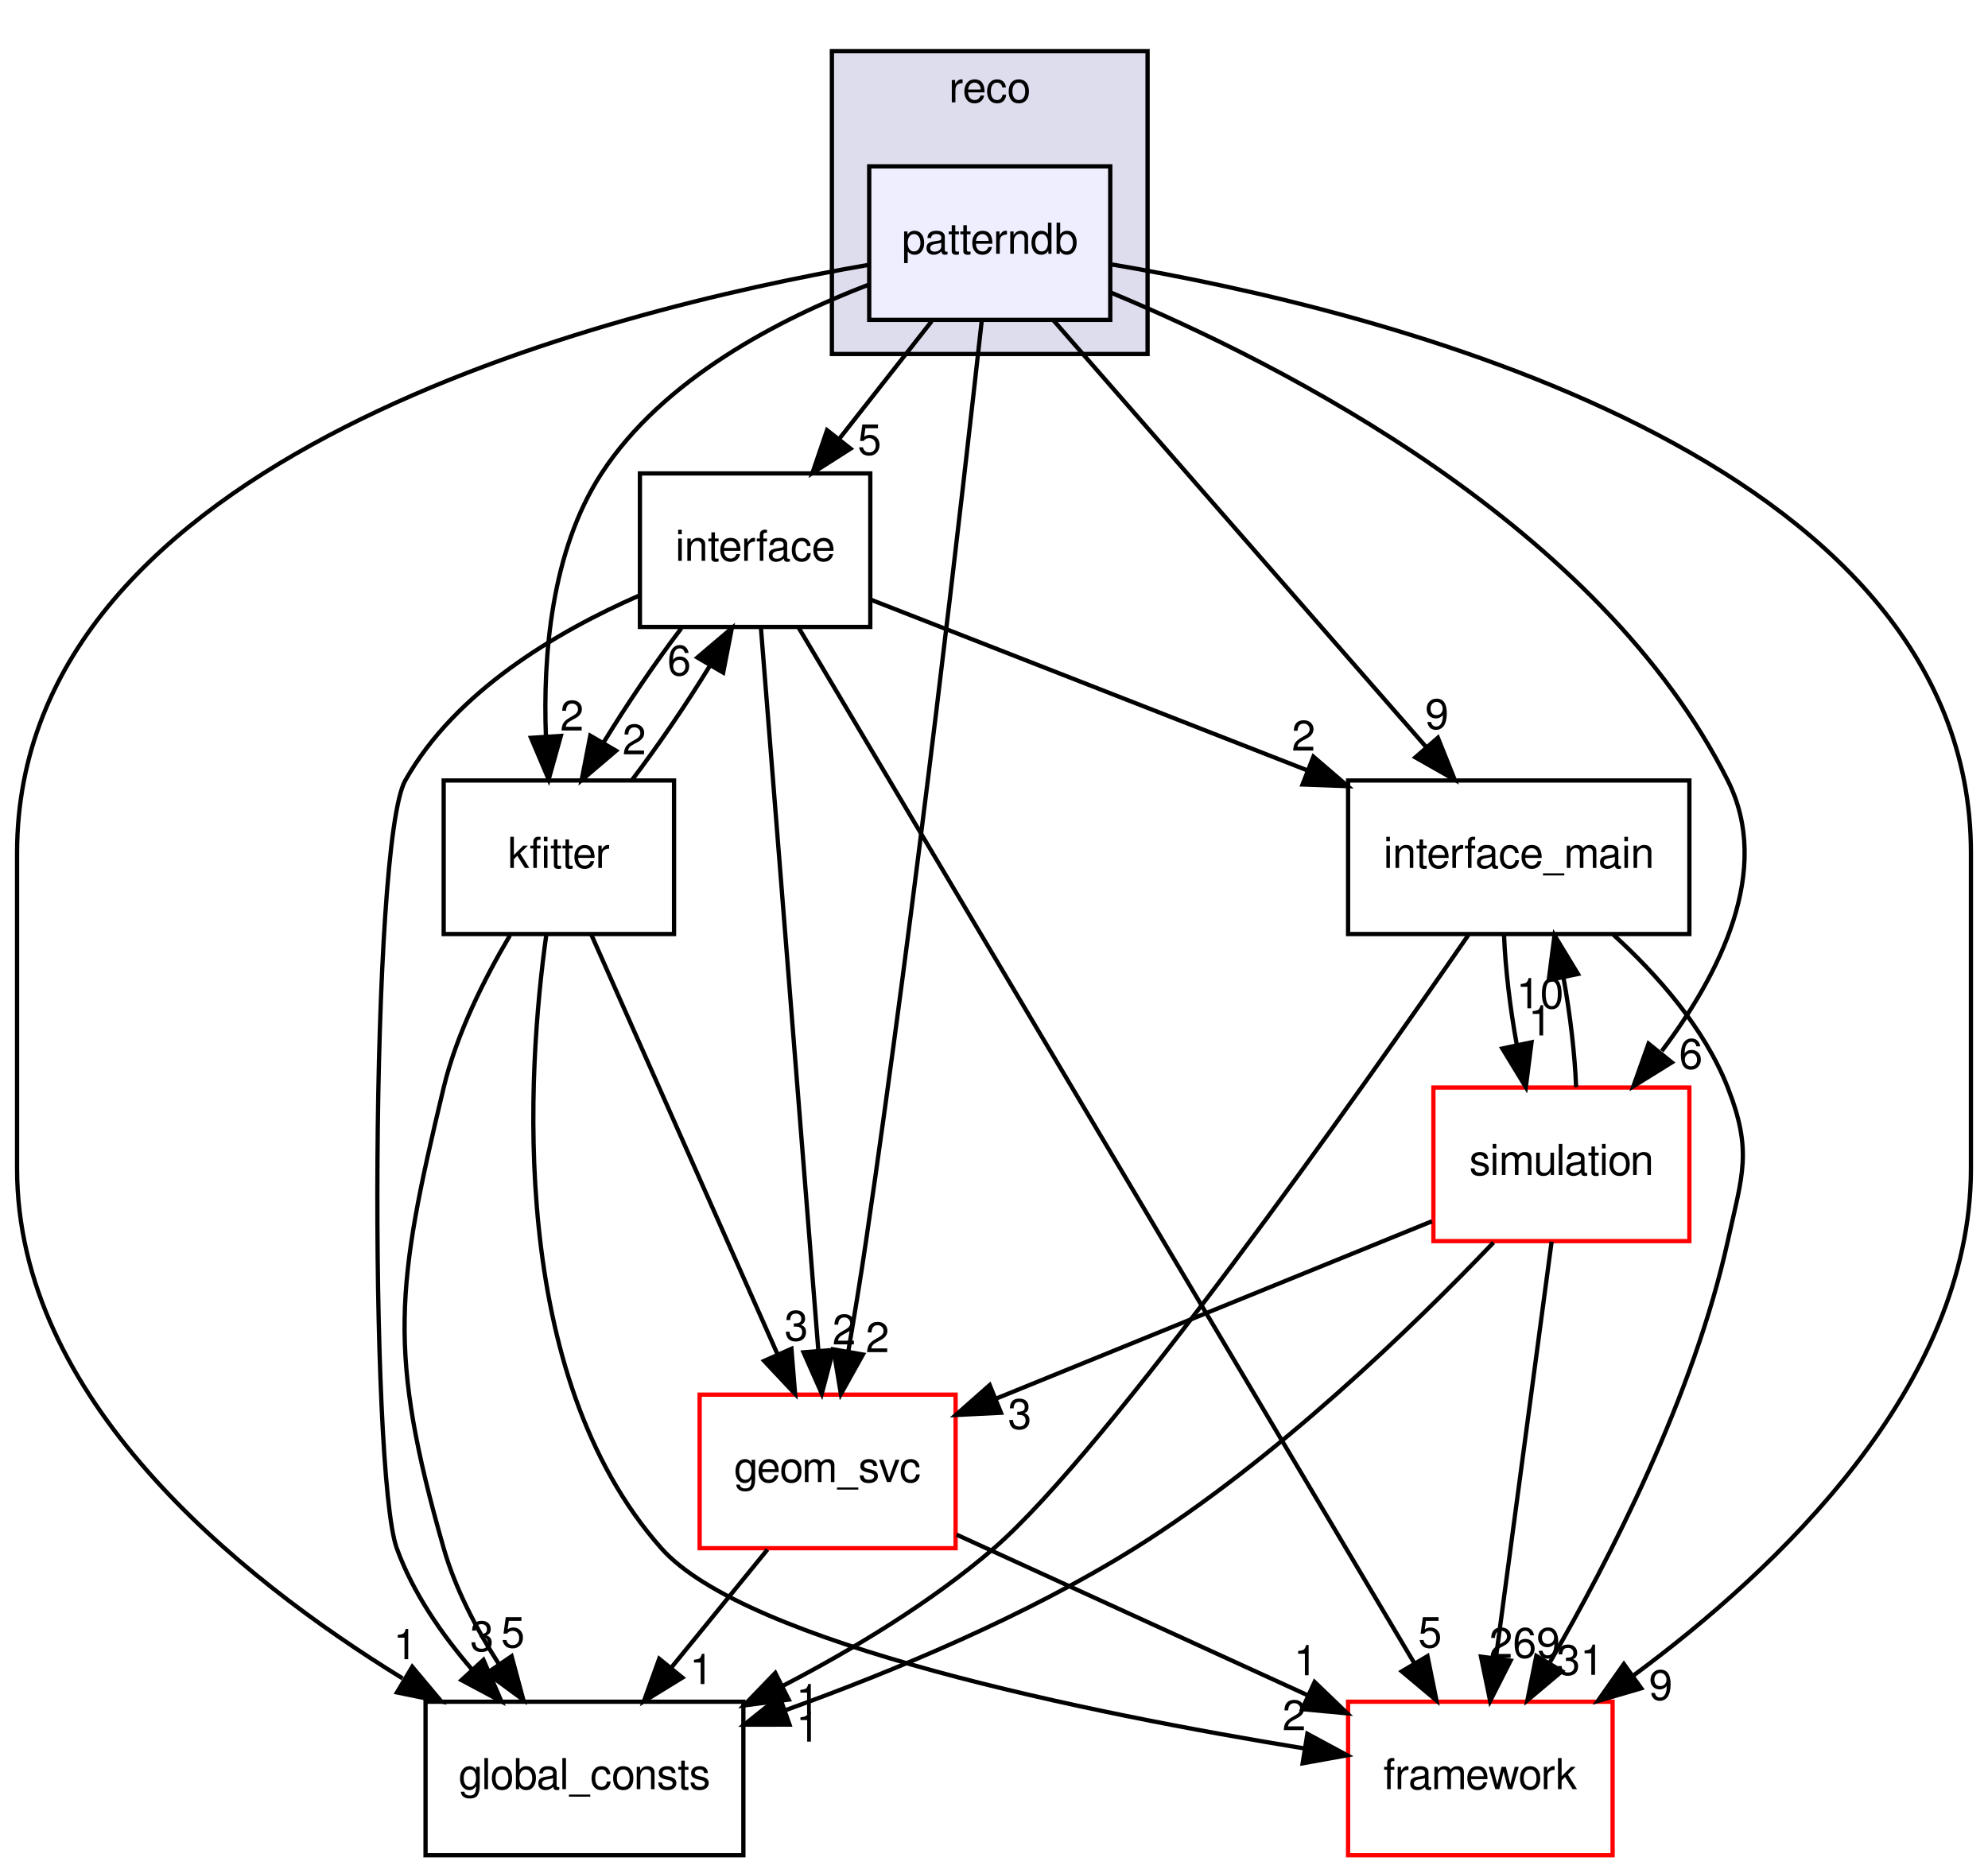
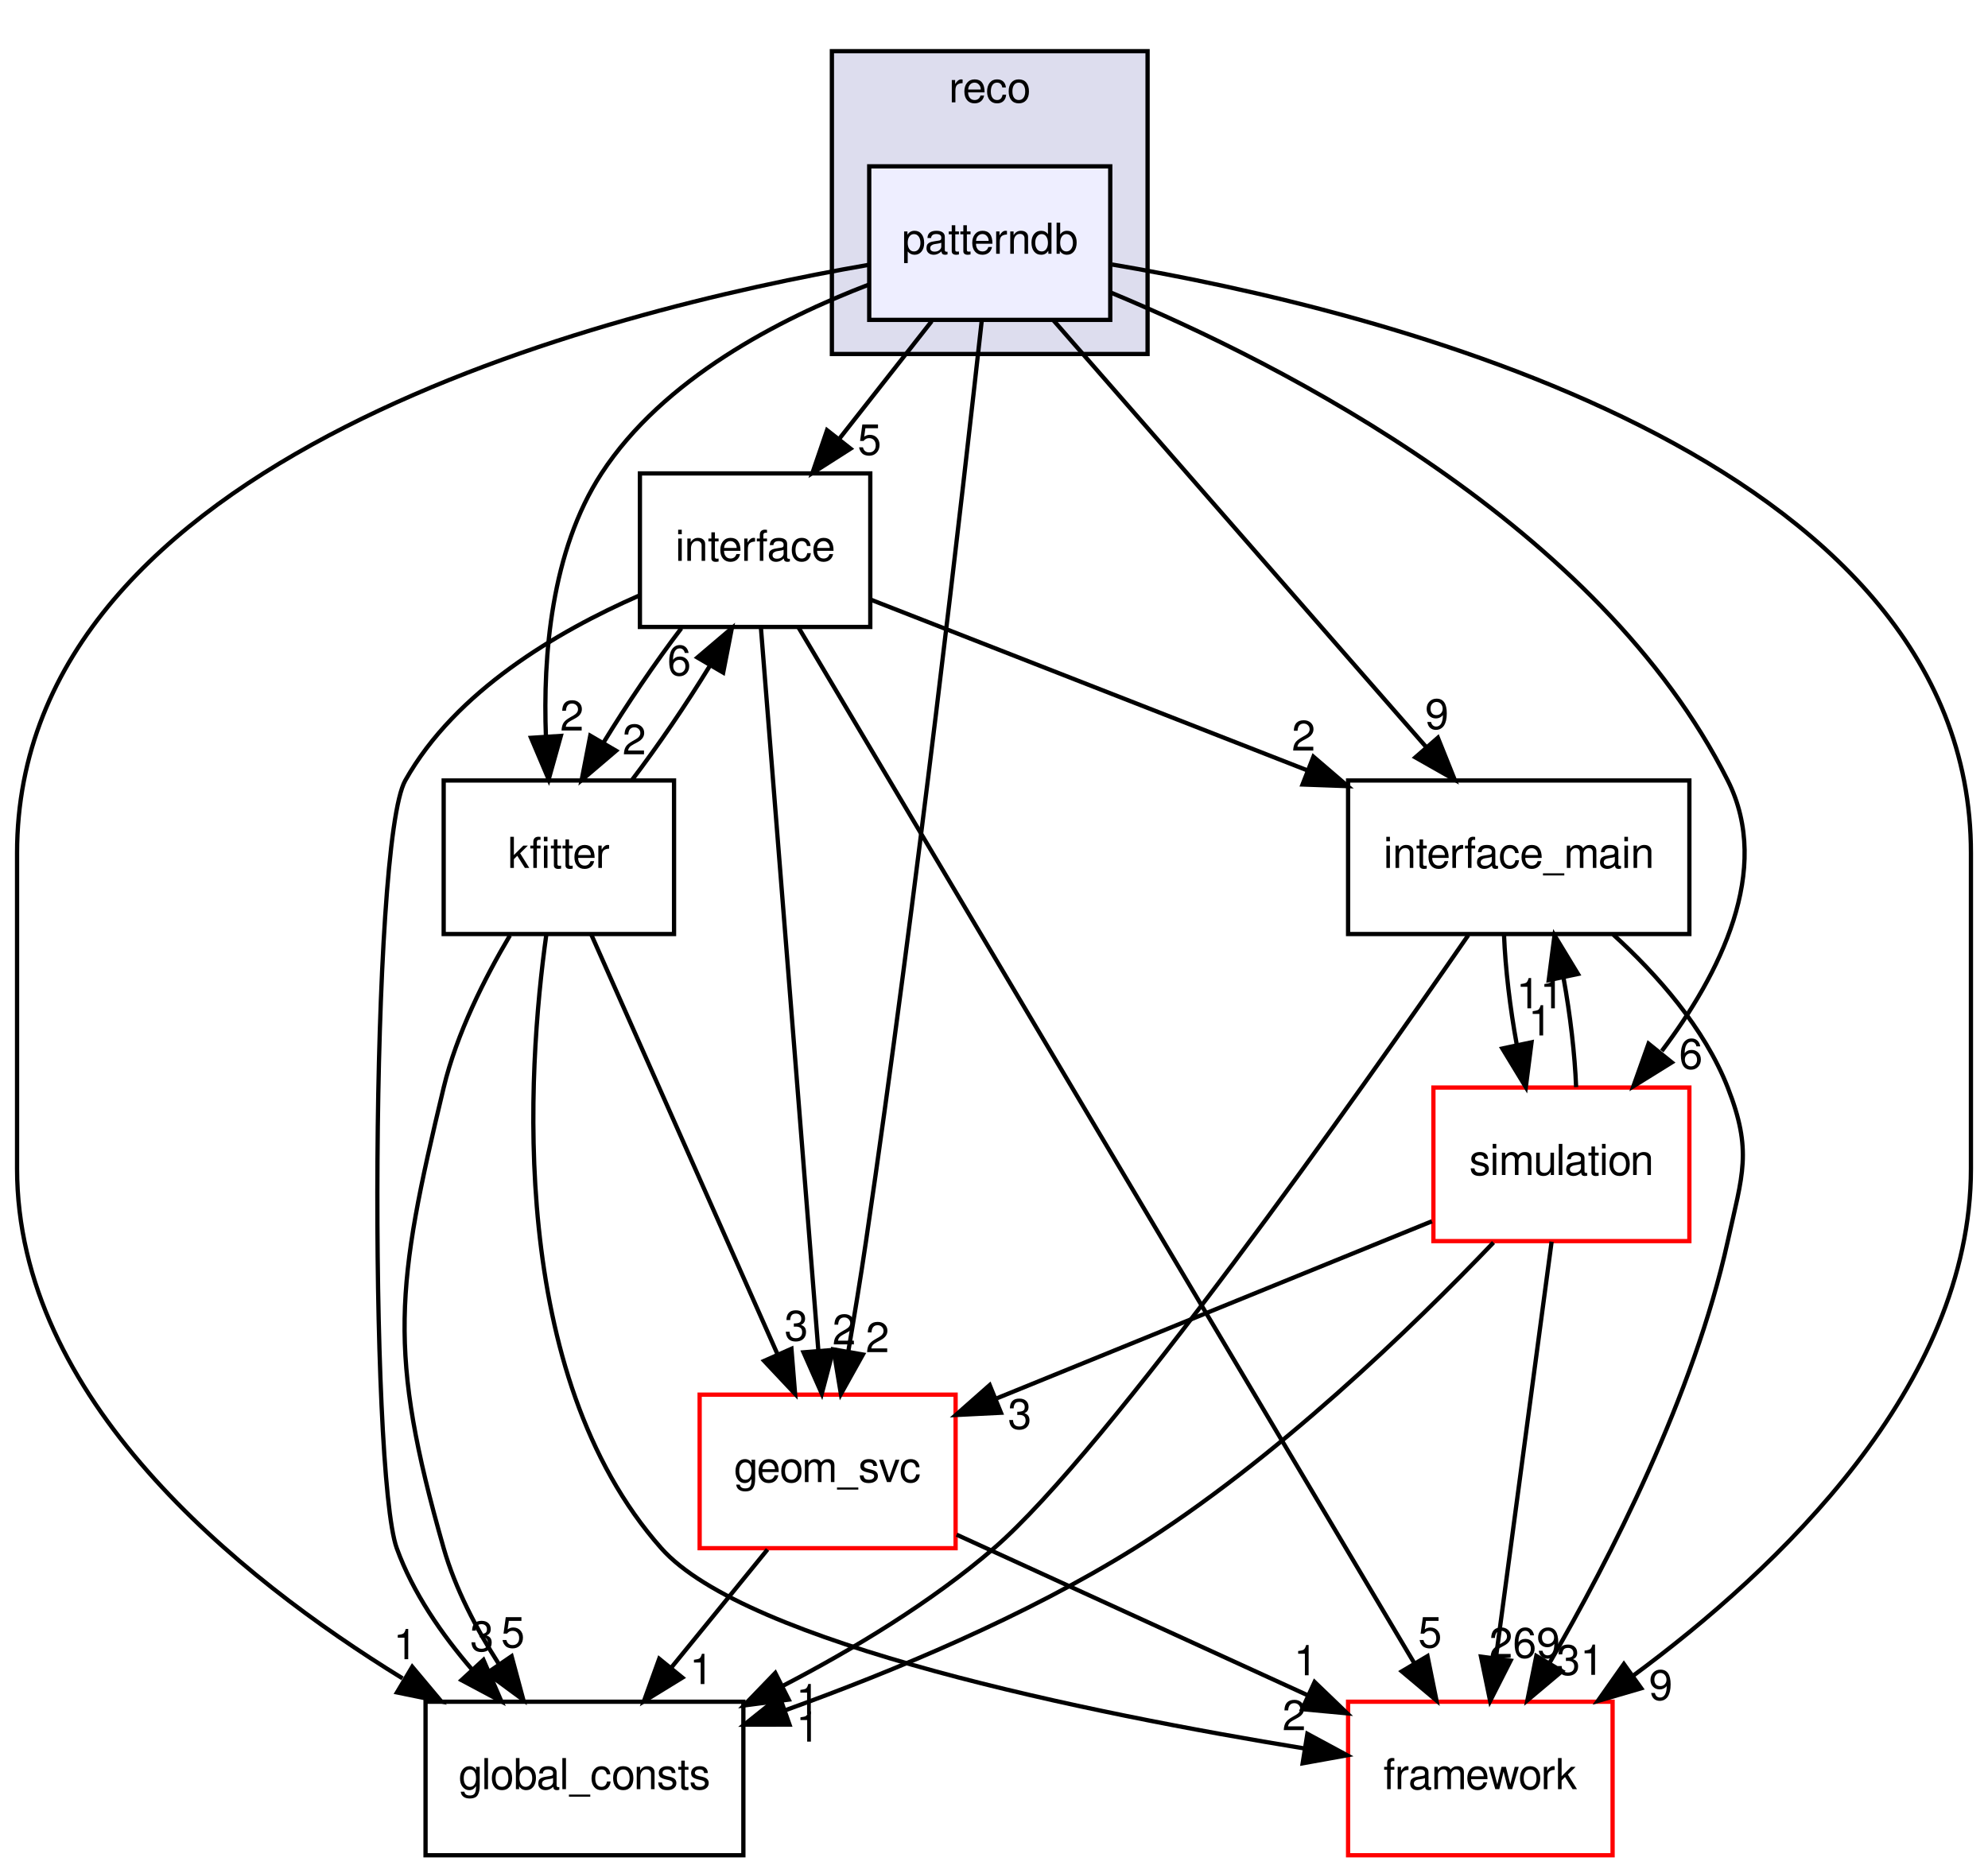
<svg xmlns="http://www.w3.org/2000/svg" xmlns:xlink="http://www.w3.org/1999/xlink" width="466pt" height="439pt" viewBox="0.00 0.00 466.00 439.00">
  <g id="graph0" class="graph" transform="scale(1 1) rotate(0) translate(4 435)">
    <g id="clust1" class="cluster">
      <g id="a_clust1">
        <a xlink:href="dir_8dd800435d9fa50a0a309cbf892633ea.html" target="_top" xlink:title="reco">
          <polygon fill="#ddddee" stroke="black" points="191,-352 191,-423 265,-423 265,-352 191,-352" />
          <text text-anchor="middle" x="228" y="-411" font-family="FreeSans" font-size="10.00">reco</text>
        </a>
      </g>
    </g>
    <g id="node1" class="node">
      <g id="a_node1">
        <a xlink:href="dir_f059ac9bc53002fcb2d7c5cacbfddb53.html" target="_top" xlink:title="patterndb">
          <polygon fill="#eeeeff" stroke="black" points="256.25,-396 199.75,-396 199.75,-360 256.25,-360 256.25,-396" />
          <text text-anchor="middle" x="228" y="-375.5" font-family="FreeSans" font-size="10.00">patterndb</text>
        </a>
      </g>
    </g>
    <g id="node2" class="node">
      <g id="a_node2">
        <a xlink:href="dir_f1191aa33b8aa651e9f93b94dc659338.html" target="_top" xlink:title="interface">
          <polygon fill="none" stroke="black" points="200,-324 146,-324 146,-288 200,-288 200,-324" />
          <text text-anchor="middle" x="173" y="-303.5" font-family="FreeSans" font-size="10.00">interface</text>
        </a>
      </g>
    </g>
    <g id="edge10" class="edge">
      <path fill="none" stroke="black" d="M214.404,-359.697C207.877,-351.389 199.932,-341.277 192.753,-332.141" />
      <polygon fill="black" stroke="black" points="195.369,-329.805 186.439,-324.104 189.865,-334.13 195.369,-329.805" />
      <g id="a_edge10-headlabel">
        <a xlink:href="dir_000083_000080.html" target="_top" xlink:title="5">
          <text text-anchor="middle" x="199.823" y="-328.377" font-family="FreeSans" font-size="10.00">5</text>
        </a>
      </g>
    </g>
    <g id="node3" class="node">
      <g id="a_node3">
        <a xlink:href="dir_0a538a087021ce8adf1d4849fdeba031.html" target="_top" xlink:title="simulation">
          <polygon fill="none" stroke="red" points="392,-180 332,-180 332,-144 392,-144 392,-180" />
          <text text-anchor="middle" x="362" y="-159.5" font-family="FreeSans" font-size="10.00">simulation</text>
        </a>
      </g>
    </g>
    <g id="edge11" class="edge">
      <path fill="none" stroke="black" d="M256.423,-366.386C297.265,-349.384 370.94,-311.748 401,-252 411.555,-231.02 399.096,-206.537 385.533,-188.567" />
      <polygon fill="black" stroke="black" points="387.881,-185.903 378.881,-180.312 382.43,-190.295 387.881,-185.903" />
      <g id="a_edge11-headlabel">
        <a xlink:href="dir_000083_000062.html" target="_top" xlink:title="6">
          <text text-anchor="middle" x="392.347" y="-184.42" font-family="FreeSans" font-size="10.00">6</text>
        </a>
      </g>
    </g>
    <g id="node4" class="node">
      <g id="a_node4">
        <a xlink:href="dir_7e11a274c96f548414dddfb7e7fddd7d.html" target="_top" xlink:title="global_consts">
          <polygon fill="none" stroke="black" points="170.25,-36 95.75,-36 95.75,-0 170.25,-0 170.25,-36" />
          <text text-anchor="middle" x="133" y="-15.5" font-family="FreeSans" font-size="10.00">global_consts</text>
        </a>
      </g>
    </g>
    <g id="edge12" class="edge">
      <path fill="none" stroke="black" d="M199.585,-372.897C138.465,-362.302 0,-328.032 0,-235 0,-235 0,-235 0,-161 0,-107.215 51.457,-65.4 90.358,-41.474" />
      <polygon fill="black" stroke="black" points="92.637,-44.19 99.439,-36.067 89.055,-38.176 92.637,-44.19" />
      <g id="a_edge12-headlabel">
        <a xlink:href="dir_000083_000073.html" target="_top" xlink:title="1">
          <text text-anchor="middle" x="91" y="-45.969" font-family="FreeSans" font-size="10.00">1</text>
        </a>
      </g>
    </g>
    <g id="node5" class="node">
      <g id="a_node5">
        <a xlink:href="dir_21fa564a88be47a3879b0c5d4f9e77d5.html" target="_top" xlink:title="interface_main">
          <polygon fill="none" stroke="black" points="392,-252 312,-252 312,-216 392,-216 392,-252" />
          <text text-anchor="middle" x="352" y="-231.5" font-family="FreeSans" font-size="10.00">interface_main</text>
        </a>
      </g>
    </g>
    <g id="edge13" class="edge">
      <path fill="none" stroke="black" d="M242.957,-359.871C264.742,-334.924 305.326,-288.45 330.367,-259.773" />
      <polygon fill="black" stroke="black" points="333.048,-262.024 336.99,-252.189 327.776,-257.419 333.048,-262.024" />
      <g id="a_edge13-headlabel">
        <a xlink:href="dir_000083_000049.html" target="_top" xlink:title="9">
          <text text-anchor="middle" x="332.823" y="-264.099" font-family="FreeSans" font-size="10.00">9</text>
        </a>
      </g>
    </g>
    <g id="node6" class="node">
      <g id="a_node6">
        <a xlink:href="dir_ec5b6dea0f546bb9c4903c2bcb98e114.html" target="_top" xlink:title="framework">
          <polygon fill="none" stroke="red" points="374,-36 312,-36 312,-0 374,-0 374,-36" />
          <text text-anchor="middle" x="343" y="-15.5" font-family="FreeSans" font-size="10.00">framework</text>
        </a>
      </g>
    </g>
    <g id="edge14" class="edge">
      <path fill="none" stroke="black" d="M256.665,-372.983C318.32,-362.562 458,-328.621 458,-235 458,-235 458,-235 458,-161 458,-109.968 412.59,-67 378.84,-42.112" />
      <polygon fill="black" stroke="black" points="380.715,-39.151 370.545,-36.181 376.644,-44.845 380.715,-39.151" />
      <g id="a_edge14-headlabel">
        <a xlink:href="dir_000083_000041.html" target="_top" xlink:title="9">
          <text text-anchor="middle" x="385.291" y="-36.432" font-family="FreeSans" font-size="10.00">9</text>
        </a>
      </g>
    </g>
    <g id="node7" class="node">
      <g id="a_node7">
        <a xlink:href="dir_1e3a55bacfbd23a6aba299383b6b7742.html" target="_top" xlink:title="geom_svc">
          <polygon fill="none" stroke="red" points="220,-108 160,-108 160,-72 220,-72 220,-108" />
          <text text-anchor="middle" x="190" y="-87.5" font-family="FreeSans" font-size="10.00">geom_svc</text>
        </a>
      </g>
    </g>
    <g id="edge15" class="edge">
      <path fill="none" stroke="black" d="M226.115,-359.719C221.835,-321.016 210.832,-224.458 199,-144 197.759,-135.56 196.256,-126.39 194.838,-118.087" />
      <polygon fill="black" stroke="black" points="198.272,-117.408 193.112,-108.155 191.376,-118.607 198.272,-117.408" />
      <g id="a_edge15-headlabel">
        <a xlink:href="dir_000083_000071.html" target="_top" xlink:title="2">
          <text text-anchor="middle" x="201.685" y="-117.963" font-family="FreeSans" font-size="10.00">2</text>
        </a>
      </g>
    </g>
    <g id="node8" class="node">
      <g id="a_node8">
        <a xlink:href="dir_c969d9f81c00cde3142196bd66498955.html" target="_top" xlink:title="kfitter">
          <polygon fill="none" stroke="black" points="154,-252 100,-252 100,-216 154,-216 154,-252" />
          <text text-anchor="middle" x="127" y="-231.5" font-family="FreeSans" font-size="10.00">kfitter</text>
        </a>
      </g>
    </g>
    <g id="edge16" class="edge">
      <path fill="none" stroke="black" d="M199.676,-368.274C178.748,-360.262 151.476,-346.209 137,-324 125.163,-305.84 123.253,-281.064 123.968,-262.264" />
      <polygon fill="black" stroke="black" points="127.463,-262.452 124.613,-252.248 120.478,-262.003 127.463,-262.452" />
      <g id="a_edge16-headlabel">
        <a xlink:href="dir_000083_000081.html" target="_top" xlink:title="2">
          <text text-anchor="middle" x="130.066" y="-263.722" font-family="FreeSans" font-size="10.00">2</text>
        </a>
      </g>
    </g>
    <g id="edge1" class="edge">
      <path fill="none" stroke="black" d="M145.72,-295.311C126.74,-286.991 102.801,-272.979 91,-252 82.716,-237.273 82.576,-89.795 89,-72 92.754,-61.6 99.536,-51.8 106.668,-43.522" />
      <polygon fill="black" stroke="black" points="109.322,-45.807 113.526,-36.082 104.175,-41.062 109.322,-45.807" />
      <g id="a_edge1-headlabel">
        <a xlink:href="dir_000080_000073.html" target="_top" xlink:title="3">
          <text text-anchor="middle" x="108.973" y="-47.874" font-family="FreeSans" font-size="10.00">3</text>
        </a>
      </g>
    </g>
    <g id="edge2" class="edge">
      <path fill="none" stroke="black" d="M200.186,-294.369C227.247,-283.786 269.395,-267.303 302.422,-254.388" />
      <polygon fill="black" stroke="black" points="303.874,-257.578 311.913,-250.677 301.325,-251.059 303.874,-257.578" />
      <g id="a_edge2-headlabel">
        <a xlink:href="dir_000080_000049.html" target="_top" xlink:title="2">
          <text text-anchor="middle" x="301.56" y="-259.032" font-family="FreeSans" font-size="10.00">2</text>
        </a>
      </g>
    </g>
    <g id="edge3" class="edge">
      <path fill="none" stroke="black" d="M183.125,-287.966C211.699,-239.894 293.111,-102.932 327.435,-45.185" />
      <polygon fill="black" stroke="black" points="330.612,-46.691 332.713,-36.306 324.595,-43.114 330.612,-46.691" />
      <g id="a_edge3-headlabel">
        <a xlink:href="dir_000080_000041.html" target="_top" xlink:title="5">
          <text text-anchor="middle" x="331.216" y="-48.732" font-family="FreeSans" font-size="10.00">5</text>
        </a>
      </g>
    </g>
    <g id="edge4" class="edge">
      <path fill="none" stroke="black" d="M174.362,-287.849C177.303,-250.832 184.266,-163.181 187.824,-118.386" />
      <polygon fill="black" stroke="black" points="191.328,-118.478 188.631,-108.232 184.35,-117.924 191.328,-118.478" />
      <g id="a_edge4-headlabel">
        <a xlink:href="dir_000080_000071.html" target="_top" xlink:title="2">
          <text text-anchor="middle" x="193.874" y="-119.786" font-family="FreeSans" font-size="10.00">2</text>
        </a>
      </g>
    </g>
    <g id="edge5" class="edge">
      <path fill="none" stroke="black" d="M155.713,-287.697C149.591,-279.644 142.974,-269.894 137.527,-260.982" />
      <polygon fill="black" stroke="black" points="140.409,-258.976 132.345,-252.104 134.364,-262.505 140.409,-258.976" />
      <g id="a_edge5-headlabel">
        <a xlink:href="dir_000080_000081.html" target="_top" xlink:title="2">
          <text text-anchor="middle" x="144.673" y="-258.149" font-family="FreeSans" font-size="10.00">2</text>
        </a>
      </g>
    </g>
    <g id="edge6" class="edge">
      <path fill="none" stroke="black" d="M346.079,-143.667C327.441,-124.176 294.914,-92.569 262,-72 236.532,-56.084 205.46,-43.15 180.193,-34.043" />
      <polygon fill="black" stroke="black" points="181.06,-30.638 170.465,-30.621 178.737,-37.241 181.06,-30.638" />
      <g id="a_edge6-headlabel">
        <a xlink:href="dir_000062_000073.html" target="_top" xlink:title="1">
          <text text-anchor="middle" x="185.393" y="-26.652" font-family="FreeSans" font-size="10.00">1</text>
        </a>
      </g>
    </g>
    <g id="edge7" class="edge">
      <path fill="none" stroke="black" d="M365.452,-180.104C365.159,-187.791 364.072,-197.054 362.509,-205.665" />
      <polygon fill="black" stroke="black" points="359.032,-205.189 360.388,-215.697 365.881,-206.637 359.032,-205.189" />
      <g id="a_edge7-headlabel">
-         <a xlink:href="dir_000062_000049.html" target="_top" xlink:title="10">
-           <text text-anchor="middle" x="356.998" y="-198.585" font-family="FreeSans" font-size="10.00">10</text>
+         <a xlink:href="dir_000062_000049.html" target="_top" xlink:title="11">
+           <text text-anchor="middle" x="356.998" y="-198.585" font-family="FreeSans" font-size="10.00">11</text>
        </a>
      </g>
    </g>
    <g id="edge8" class="edge">
      <path fill="none" stroke="black" d="M359.708,-143.871C356.47,-119.67 350.521,-75.211 346.665,-46.393" />
      <polygon fill="black" stroke="black" points="350.095,-45.637 345.3,-36.189 343.157,-46.565 350.095,-45.637" />
      <g id="a_edge8-headlabel">
        <a xlink:href="dir_000062_000041.html" target="_top" xlink:title="269">
          <text text-anchor="middle" x="353.386" y="-46.323" font-family="FreeSans" font-size="10.00">269</text>
        </a>
      </g>
    </g>
    <g id="edge9" class="edge">
      <path fill="none" stroke="black" d="M331.646,-148.647C303.276,-137.101 260.749,-119.793 229.697,-107.156" />
      <polygon fill="black" stroke="black" points="230.632,-103.758 220.051,-103.23 227.994,-110.241 230.632,-103.758" />
      <g id="a_edge9-headlabel">
        <a xlink:href="dir_000062_000071.html" target="_top" xlink:title="3">
          <text text-anchor="middle" x="235.032" y="-99.983" font-family="FreeSans" font-size="10.00">3</text>
        </a>
      </g>
    </g>
    <g id="edge17" class="edge">
      <path fill="none" stroke="black" d="M348.556,-215.697C348.862,-207.983 349.96,-198.712 351.532,-190.112" />
      <polygon fill="black" stroke="black" points="355.003,-190.614 353.661,-180.104 348.156,-189.157 355.003,-190.614" />
      <g id="a_edge17-headlabel">
        <a xlink:href="dir_000049_000062.html" target="_top" xlink:title="1">
          <text text-anchor="middle" x="357.032" y="-192.221" font-family="FreeSans" font-size="10.00">1</text>
        </a>
      </g>
    </g>
    <g id="edge18" class="edge">
      <path fill="none" stroke="black" d="M340.174,-215.731C314.83,-179.038 255.443,-94.794 229,-72 214.278,-59.31 196.03,-48.312 179.41,-39.675" />
      <polygon fill="black" stroke="black" points="180.882,-36.498 170.377,-35.124 177.733,-42.749 180.882,-36.498" />
      <g id="a_edge18-headlabel">
        <a xlink:href="dir_000049_000073.html" target="_top" xlink:title="1">
          <text text-anchor="middle" x="185.37" y="-33.079" font-family="FreeSans" font-size="10.00">1</text>
        </a>
      </g>
    </g>
    <g id="edge19" class="edge">
      <path fill="none" stroke="black" d="M374.153,-215.875C384.41,-206.524 395.519,-194.003 401,-180 406.832,-165.101 404.448,-159.624 401,-144 392.999,-107.749 373.387,-69.517 359.18,-45.026" />
      <polygon fill="black" stroke="black" points="362.145,-43.163 354.035,-36.345 356.123,-46.732 362.145,-43.163" />
      <g id="a_edge19-headlabel">
        <a xlink:href="dir_000049_000041.html" target="_top" xlink:title="31">
          <text text-anchor="middle" x="366.42" y="-42.308" font-family="FreeSans" font-size="10.00">31</text>
        </a>
      </g>
    </g>
    <g id="edge20" class="edge">
      <path fill="none" stroke="black" d="M175.91,-71.697C169.077,-63.305 160.743,-53.071 153.244,-43.861" />
      <polygon fill="black" stroke="black" points="155.956,-41.649 146.928,-36.104 150.528,-46.069 155.956,-41.649" />
      <g id="a_edge20-headlabel">
        <a xlink:href="dir_000071_000073.html" target="_top" xlink:title="1">
          <text text-anchor="middle" x="160.428" y="-40.143" font-family="FreeSans" font-size="10.00">1</text>
        </a>
      </g>
    </g>
    <g id="edge21" class="edge">
      <path fill="none" stroke="black" d="M220.228,-75.17C243.807,-64.382 276.78,-49.297 302.619,-37.475" />
      <polygon fill="black" stroke="black" points="304.147,-40.625 311.784,-33.282 301.235,-34.259 304.147,-40.625" />
      <g id="a_edge21-headlabel">
        <a xlink:href="dir_000071_000041.html" target="_top" xlink:title="1">
          <text text-anchor="middle" x="302.06" y="-42.202" font-family="FreeSans" font-size="10.00">1</text>
        </a>
      </g>
    </g>
    <g id="edge22" class="edge">
      <path fill="none" stroke="black" d="M144.135,-252.104C150.249,-260.129 156.872,-269.871 162.338,-278.797" />
      <polygon fill="black" stroke="black" points="159.474,-280.833 167.545,-287.697 165.516,-277.298 159.474,-280.833" />
      <g id="a_edge22-headlabel">
        <a xlink:href="dir_000081_000080.html" target="_top" xlink:title="6">
          <text text-anchor="middle" x="155.208" y="-276.664" font-family="FreeSans" font-size="10.00">6</text>
        </a>
      </g>
    </g>
    <g id="edge23" class="edge">
      <path fill="none" stroke="black" d="M115.533,-215.667C109.625,-205.689 103.037,-192.652 100,-180 88.796,-133.326 86.806,-118.151 100,-72 102.713,-62.51 107.672,-53.065 112.935,-44.834" />
      <polygon fill="black" stroke="black" points="115.922,-46.666 118.673,-36.434 110.142,-42.717 115.922,-46.666" />
      <g id="a_edge23-headlabel">
        <a xlink:href="dir_000081_000073.html" target="_top" xlink:title="5">
          <text text-anchor="middle" x="116.239" y="-48.735" font-family="FreeSans" font-size="10.00">5</text>
        </a>
      </g>
    </g>
    <g id="edge24" class="edge">
      <path fill="none" stroke="black" d="M124.076,-215.967C119.563,-183.607 114.843,-112.835 151,-72 170.838,-49.596 251.612,-33.26 301.859,-25.028" />
      <polygon fill="black" stroke="black" points="302.457,-28.477 311.779,-23.443 301.352,-21.565 302.457,-28.477" />
      <g id="a_edge24-headlabel">
        <a xlink:href="dir_000081_000041.html" target="_top" xlink:title="2">
          <text text-anchor="middle" x="299.356" y="-29.348" font-family="FreeSans" font-size="10.00">2</text>
        </a>
      </g>
    </g>
    <g id="edge25" class="edge">
      <path fill="none" stroke="black" d="M134.599,-215.871C145.431,-191.457 165.41,-146.426 178.183,-117.635" />
      <polygon fill="black" stroke="black" points="181.518,-118.749 182.374,-108.189 175.119,-115.911 181.518,-118.749" />
      <g id="a_edge25-headlabel">
        <a xlink:href="dir_000081_000071.html" target="_top" xlink:title="3">
          <text text-anchor="middle" x="182.655" y="-120.687" font-family="FreeSans" font-size="10.00">3</text>
        </a>
      </g>
    </g>
  </g>
</svg>
